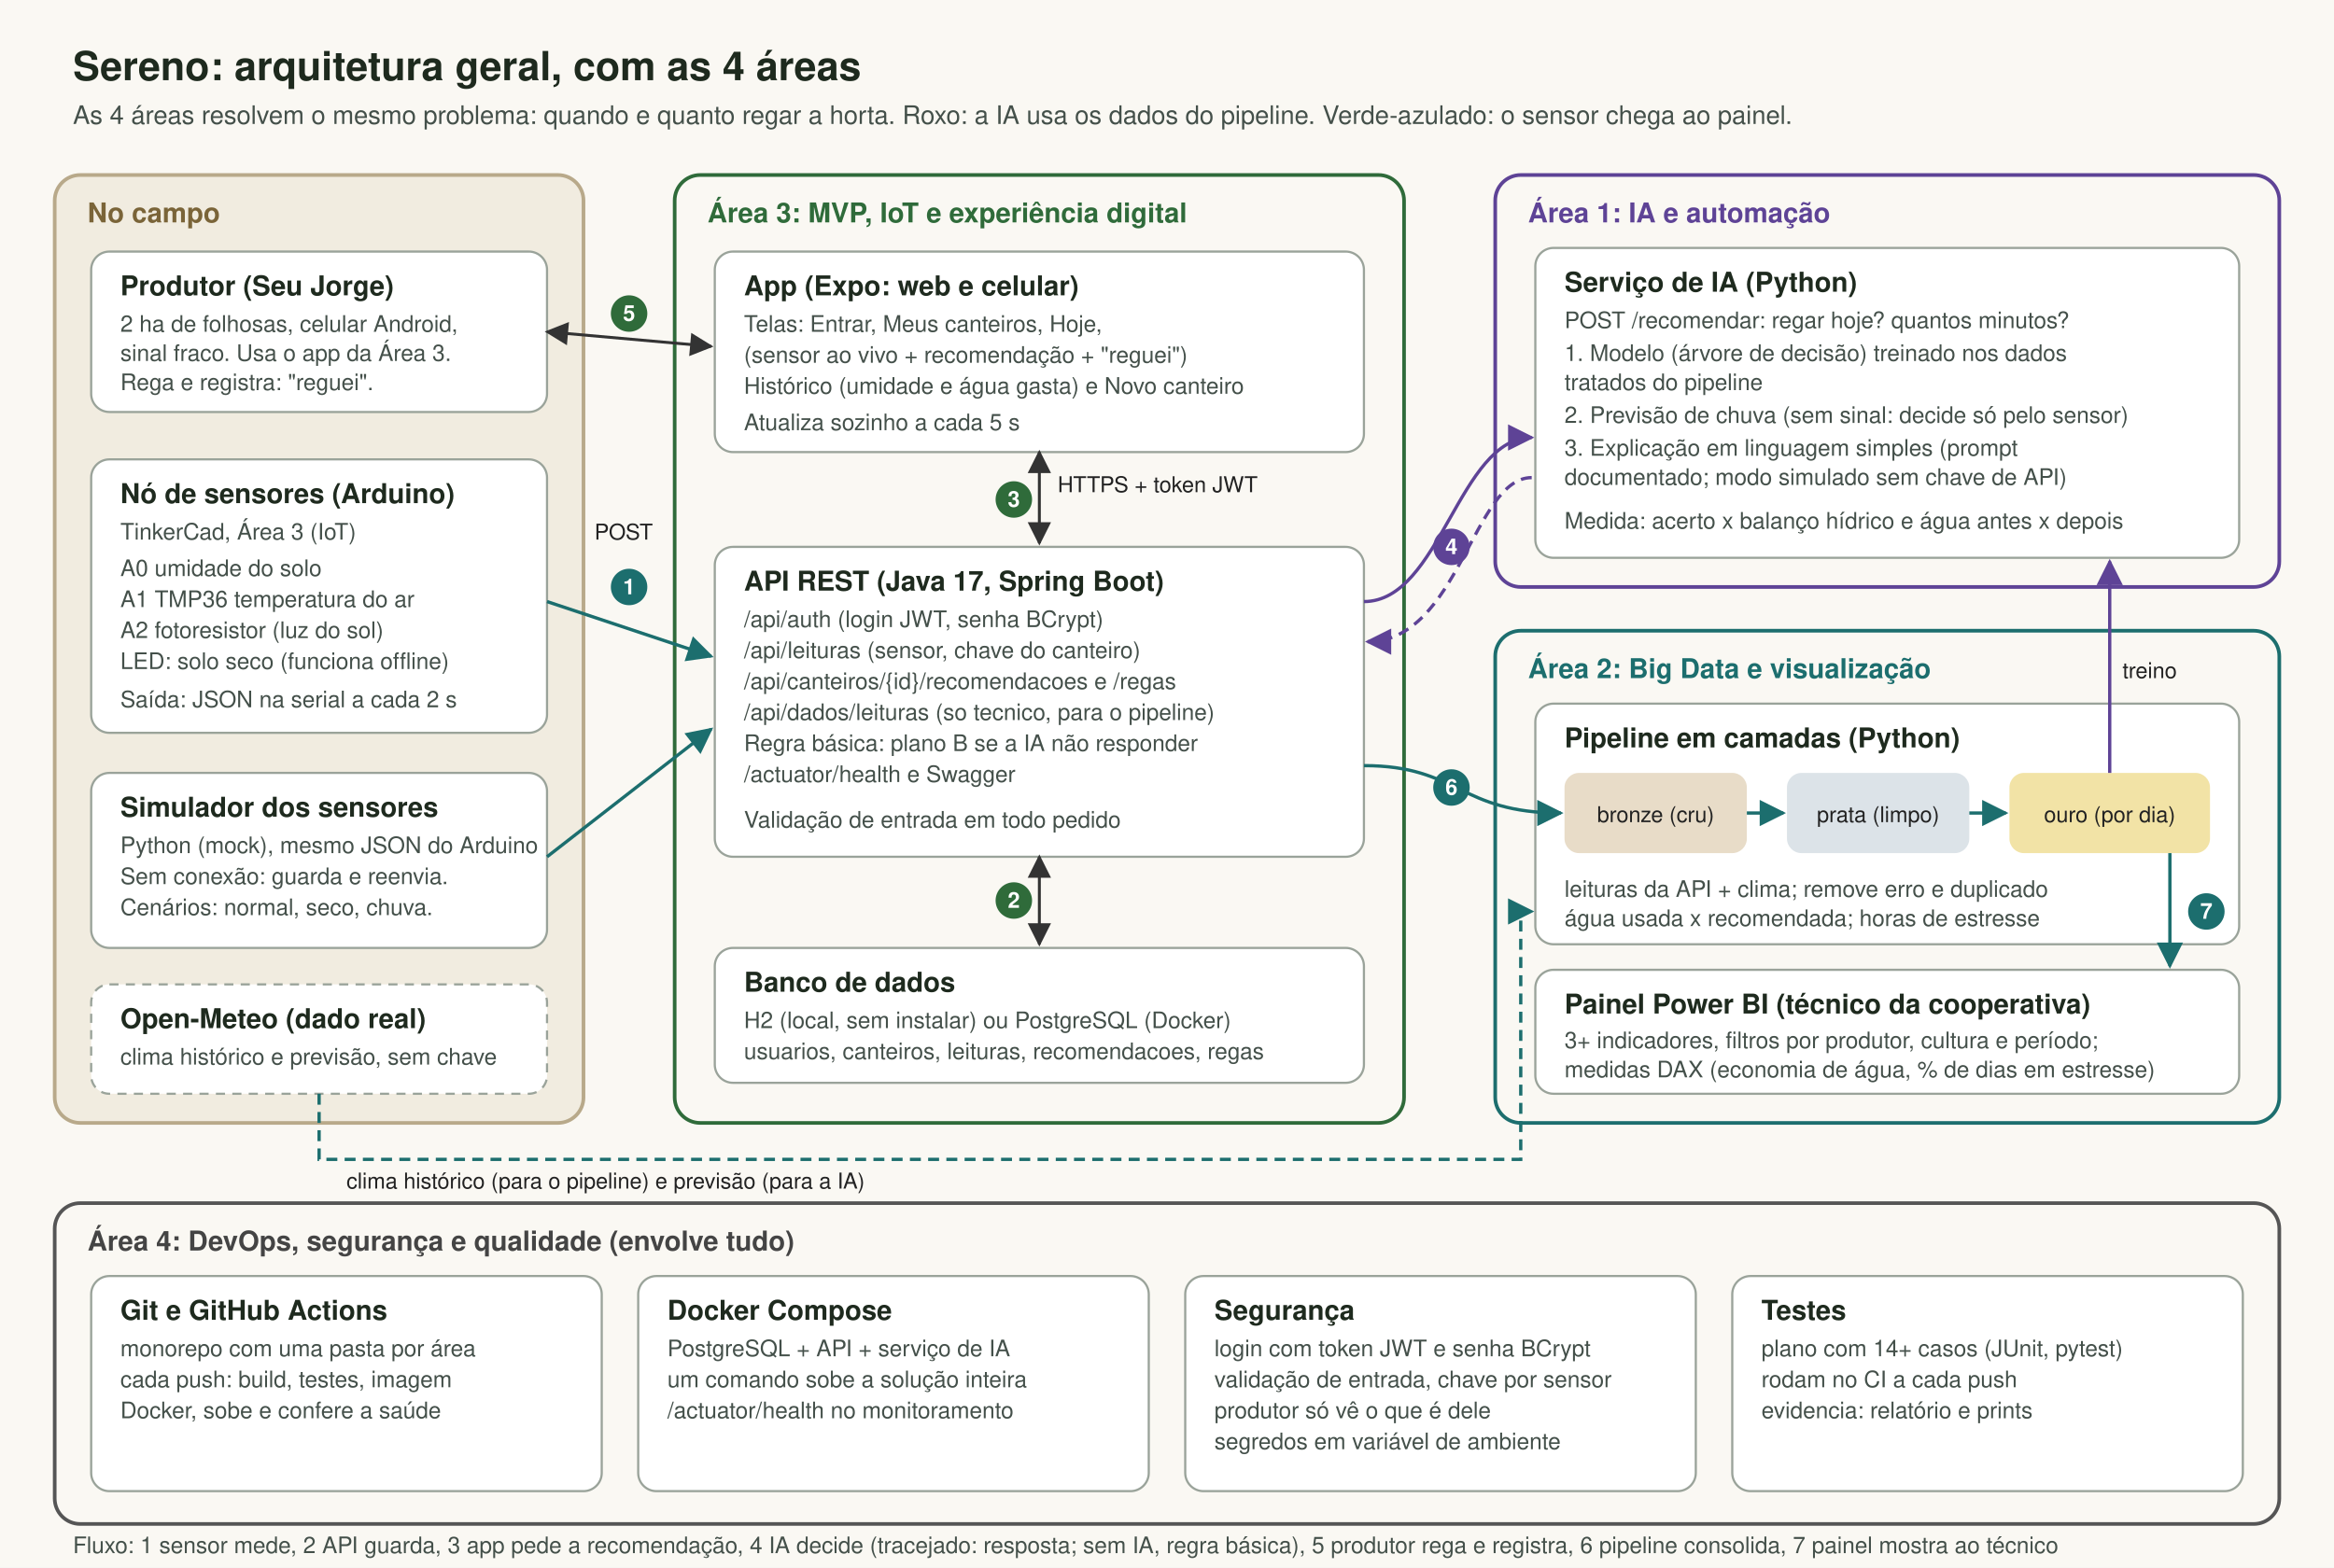
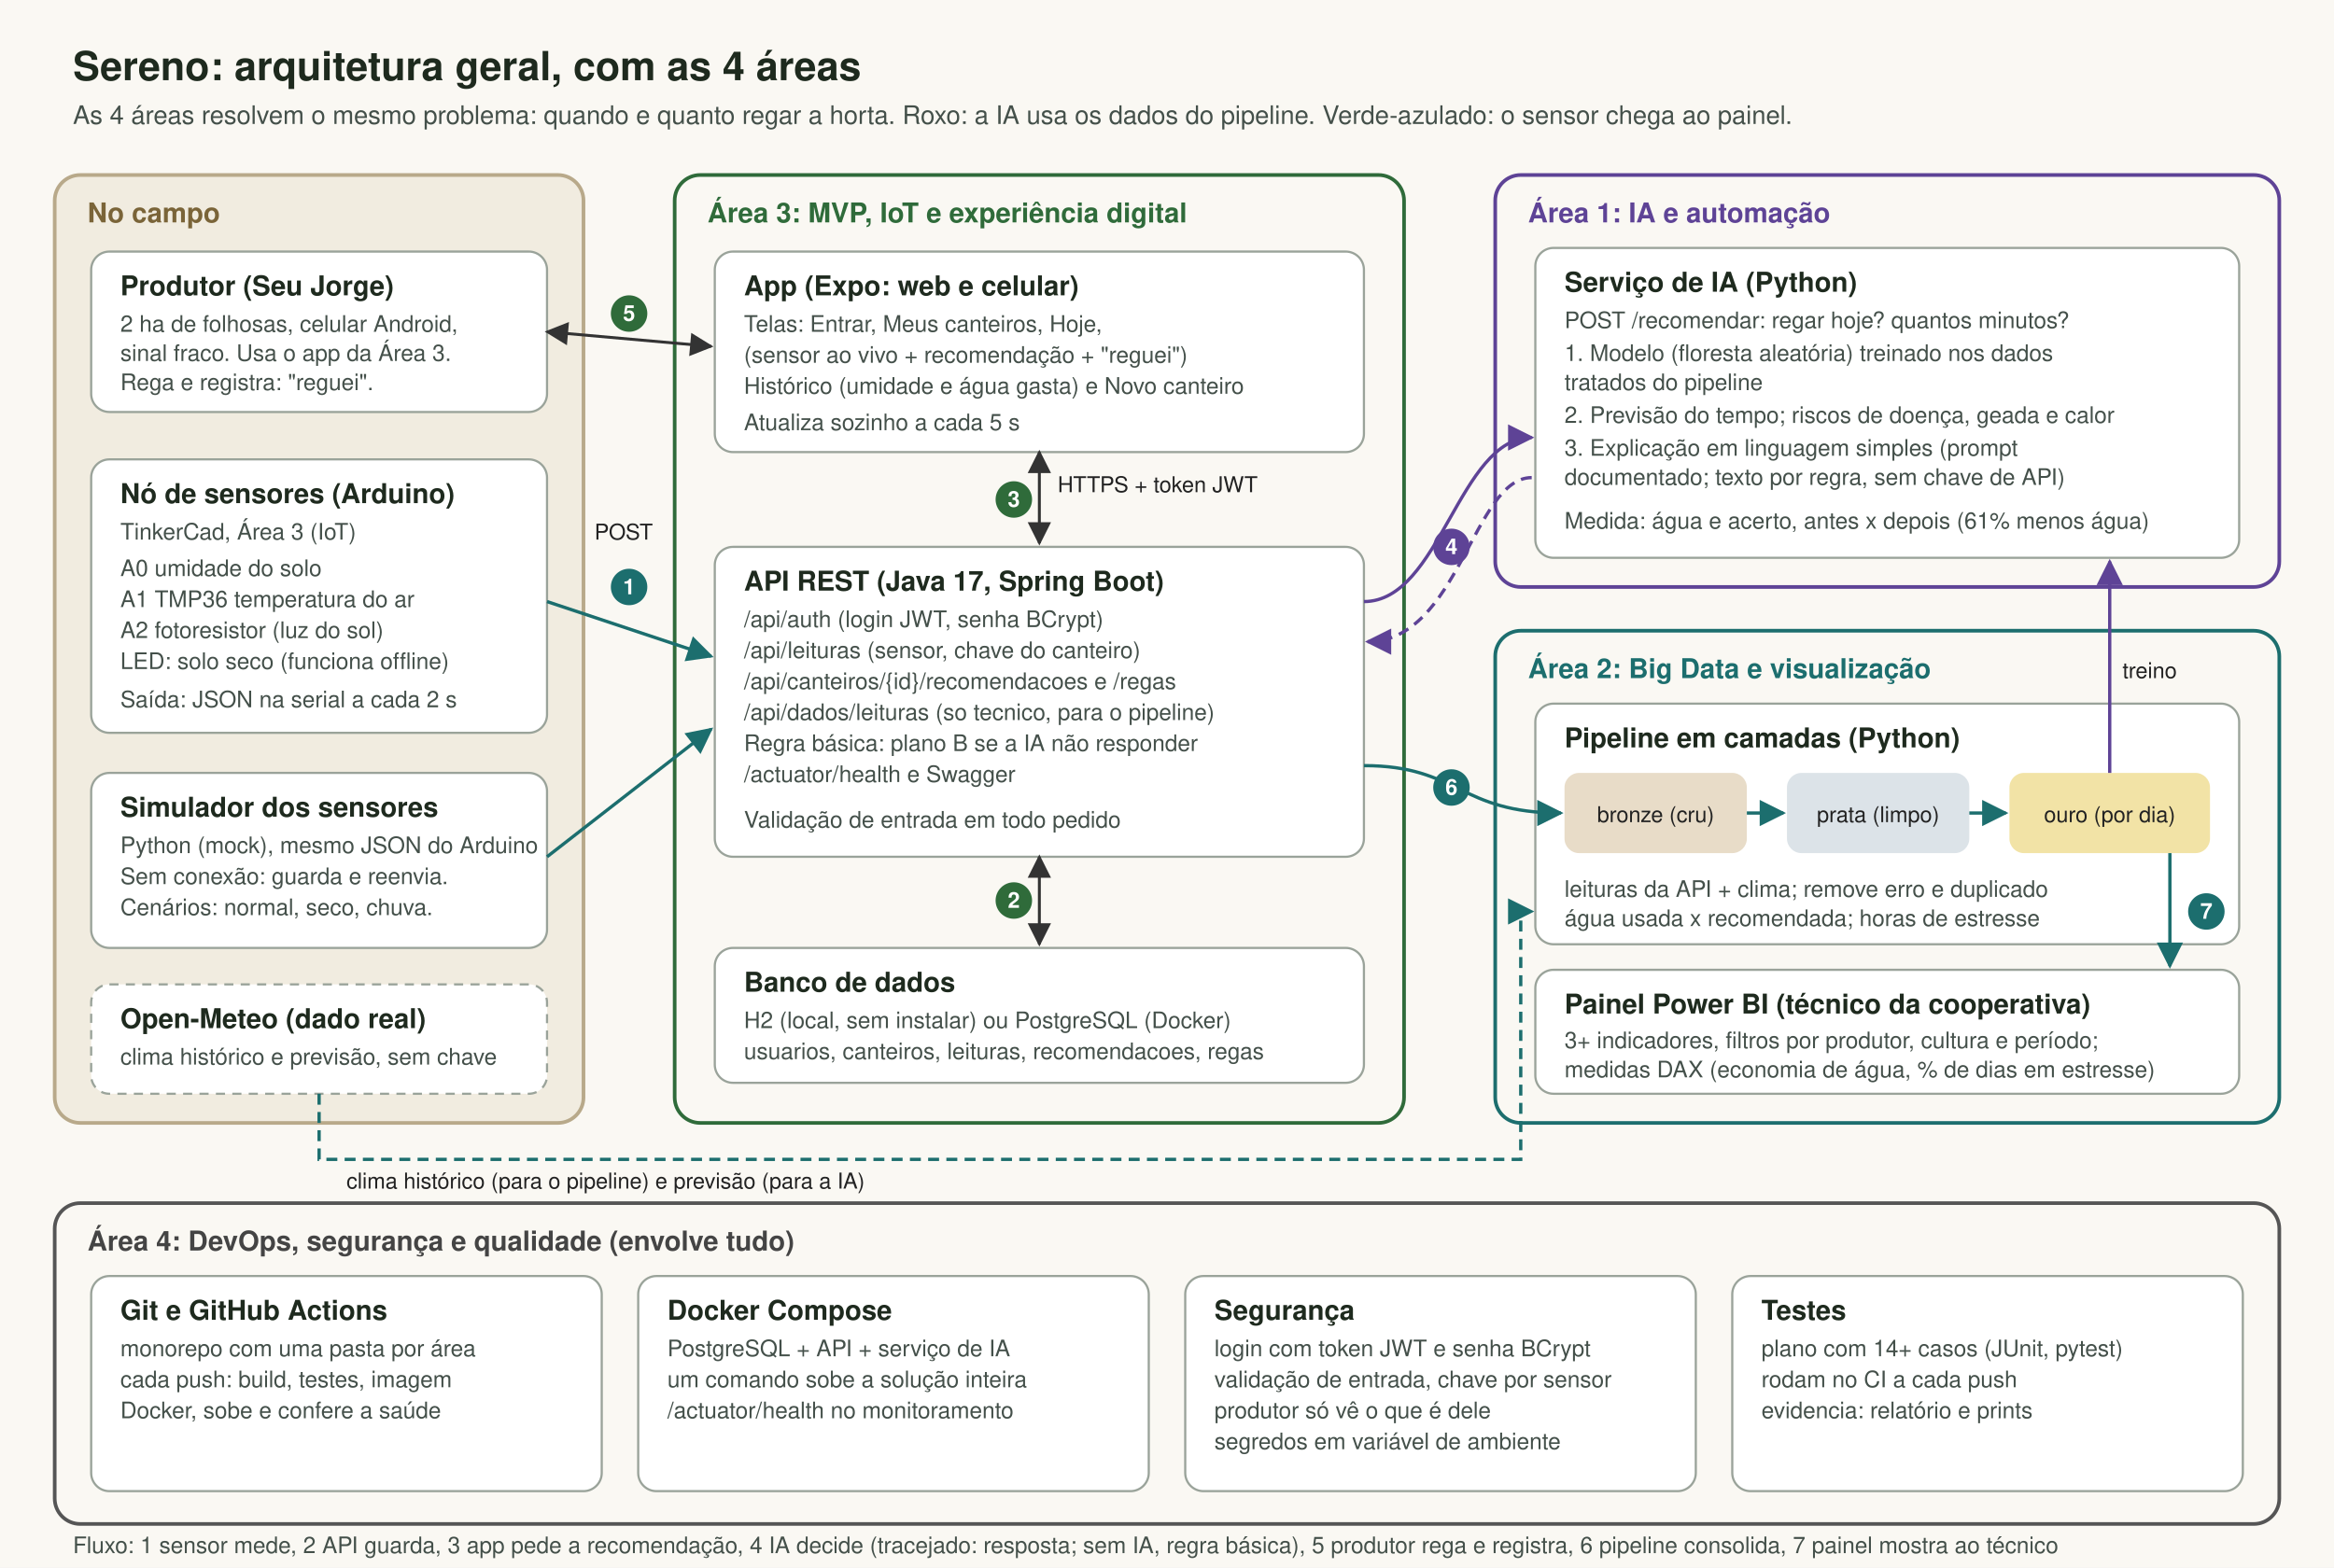
<svg xmlns="http://www.w3.org/2000/svg" viewBox="0 0 1280 860" width="1280" height="860" font-family="Helvetica, Arial, sans-serif">
  <defs>
    <marker id="seta" viewBox="0 0 10 10" refX="9" refY="5" markerWidth="8" markerHeight="8" orient="auto-start-reverse">
      <path d="M0,0 L10,5 L0,10 z" fill="#333" />
    </marker>
    <marker id="setaIA" viewBox="0 0 10 10" refX="9" refY="5" markerWidth="8" markerHeight="8" orient="auto-start-reverse">
      <path d="M0,0 L10,5 L0,10 z" fill="#5E4396" />
    </marker>
    <marker id="setaDados" viewBox="0 0 10 10" refX="9" refY="5" markerWidth="8" markerHeight="8" orient="auto-start-reverse">
      <path d="M0,0 L10,5 L0,10 z" fill="#1C6E6E" />
    </marker>
    <style>
      .area { fill: none; stroke-width: 2; rx: 14; }
      .caixa { fill: #FFFFFF; stroke: #9AA39A; stroke-width: 1.2; rx: 10; }
      .tituloArea { font-size: 15px; font-weight: 700; }
      .nome { font-size: 15px; font-weight: 700; fill: #1E2A1E; }
      .det { font-size: 12.5px; fill: #44504A; }
      .rot { font-size: 12px; fill: #222; }
      .num { font-size: 12px; font-weight: 700; fill: #FFFFFF; }
      .linha { stroke: #333; stroke-width: 1.6; fill: none; }
      .linhaIA { stroke: #5E4396; stroke-width: 1.8; fill: none; }
      .linhaDados { stroke: #1C6E6E; stroke-width: 1.8; fill: none; }
      .tracejada { stroke-dasharray: 6 4; }
    </style>
  </defs>
  <rect width="1280" height="860" fill="#FAF8F3" />
  <text x="40" y="44" font-size="22" font-weight="700" fill="#1E2A1E">Sereno: arquitetura geral, com as 4 áreas</text>
  <text x="40" y="68" font-size="14" fill="#44504A">As 4 áreas resolvem o mesmo problema: quando e quanto regar a horta. Roxo: a IA usa os dados do pipeline. Verde-azulado: o sensor chega ao painel.</text>
  <rect x="30" y="96" width="290" height="520" rx="14" fill="#F1ECE0" stroke="#B8A98A" stroke-width="2" />
  <text x="48" y="122" class="tituloArea" fill="#7A6438">No campo</text>
  <rect x="50" y="138" width="250" height="88" class="caixa" />
  <text x="66" y="162" class="nome">Produtor (Seu Jorge)</text>
  <text x="66" y="182" class="det">2 ha de folhosas, celular Android,</text>
  <text x="66" y="198" class="det">sinal fraco. Usa o app da Área 3.</text>
  <text x="66" y="214" class="det">Rega e registra: "reguei".</text>
  <rect x="50" y="252" width="250" height="150" class="caixa" />
  <text x="66" y="276" class="nome">Nó de sensores (Arduino)</text>
  <text x="66" y="296" class="det">TinkerCad, Área 3 (IoT)</text>
  <text x="66" y="316" class="det">A0 umidade do solo</text>
  <text x="66" y="333" class="det">A1 TMP36 temperatura do ar</text>
  <text x="66" y="350" class="det">A2 fotoresistor (luz do sol)</text>
  <text x="66" y="367" class="det">LED: solo seco (funciona offline)</text>
  <text x="66" y="388" class="det">Saída: JSON na serial a cada 2 s</text>
  <rect x="50" y="424" width="250" height="96" class="caixa" />
  <text x="66" y="448" class="nome">Simulador dos sensores</text>
  <text x="66" y="468" class="det">Python (mock), mesmo JSON do Arduino</text>
  <text x="66" y="485" class="det">Sem conexão: guarda e reenvia.</text>
  <text x="66" y="502" class="det">Cenários: normal, seco, chuva.</text>
  <rect x="50" y="540" width="250" height="60" class="caixa" stroke-dasharray="5 4" />
  <text x="66" y="564" class="nome">Open-Meteo (dado real)</text>
  <text x="66" y="584" class="det">clima histórico e previsão, sem chave</text>
  <rect x="370" y="96" width="400" height="520" class="area" stroke="#2F6B3A" />
  <text x="388" y="122" class="tituloArea" fill="#2F6B3A">Área 3: MVP, IoT e experiência digital</text>
  <rect x="392" y="138" width="356" height="110" class="caixa" />
  <text x="408" y="162" class="nome">App (Expo: web e celular)</text>
  <text x="408" y="182" class="det">Telas: Entrar, Meus canteiros, Hoje,</text>
  <text x="408" y="199" class="det">(sensor ao vivo + recomendação + "reguei")</text>
  <text x="408" y="216" class="det">Histórico (umidade e água gasta) e Novo canteiro</text>
  <text x="408" y="236" class="det">Atualiza sozinho a cada 5 s</text>
  <rect x="392" y="300" width="356" height="170" class="caixa" />
  <text x="408" y="324" class="nome">API REST (Java 17, Spring Boot)</text>
  <text x="408" y="344" class="det">/api/auth (login JWT, senha BCrypt)</text>
  <text x="408" y="361" class="det">/api/leituras (sensor, chave do canteiro)</text>
  <text x="408" y="378" class="det">/api/canteiros/{id}/recomendacoes e /regas</text>
  <text x="408" y="395" class="det">/api/dados/leituras (so tecnico, para o pipeline)</text>
  <text x="408" y="412" class="det">Regra básica: plano B se a IA não responder</text>
  <text x="408" y="429" class="det">/actuator/health e Swagger</text>
  <text x="408" y="454" class="det">Validação de entrada em todo pedido</text>
  <rect x="392" y="520" width="356" height="74" class="caixa" />
  <text x="408" y="544" class="nome">Banco de dados</text>
  <text x="408" y="564" class="det">H2 (local, sem instalar) ou PostgreSQL (Docker)</text>
  <text x="408" y="581" class="det">usuarios, canteiros, leituras, recomendacoes, regas</text>
  <rect x="820" y="96" width="430" height="226" class="area" stroke="#5E4396" />
  <text x="838" y="122" class="tituloArea" fill="#5E4396">Área 1: IA e automação</text>
  <rect x="842" y="136" width="386" height="170" class="caixa" />
  <text x="858" y="160" class="nome">Serviço de IA (Python)</text>
  <text x="858" y="180" class="det">POST /recomendar: regar hoje? quantos minutos?</text>
-   <text x="858" y="198" class="det">1. Modelo (árvore de decisão) treinado nos dados</text>
+   <text x="858" y="198" class="det">1. Modelo (floresta aleatória) treinado nos dados</text>
  <text x="858" y="214" class="det">   tratados do pipeline</text>
-   <text x="858" y="232" class="det">2. Previsão de chuva (sem sinal: decide só pelo sensor)</text>
+   <text x="858" y="232" class="det">2. Previsão do tempo; riscos de doença, geada e calor</text>
  <text x="858" y="250" class="det">3. Explicação em linguagem simples (prompt</text>
-   <text x="858" y="266" class="det">   documentado; modo simulado sem chave de API)</text>
-   <text x="858" y="290" class="det">Medida: acerto x balanço hídrico e água antes x depois</text>
+   <text x="858" y="266" class="det">   documentado; texto por regra, sem chave de API)</text>
+   <text x="858" y="290" class="det">Medida: água e acerto, antes x depois (61% menos água)</text>
  <rect x="820" y="346" width="430" height="270" class="area" stroke="#1C6E6E" />
  <text x="838" y="372" class="tituloArea" fill="#1C6E6E">Área 2: Big Data e visualização</text>
  <rect x="842" y="386" width="386" height="132" class="caixa" />
  <text x="858" y="410" class="nome">Pipeline em camadas (Python)</text>
  <rect x="858" y="424" width="100" height="44" rx="8" fill="#E8DCC8" />
  <text x="908" y="451" text-anchor="middle" class="rot">bronze (cru)</text>
  <rect x="980" y="424" width="100" height="44" rx="8" fill="#DCE3E8" />
  <text x="1030" y="451" text-anchor="middle" class="rot">prata (limpo)</text>
  <rect x="1102" y="424" width="110" height="44" rx="8" fill="#F2E3A6" />
  <text x="1157" y="451" text-anchor="middle" class="rot">ouro (por dia)</text>
  <path d="M958 446 L978 446" class="linhaDados" marker-end="url(#setaDados)" />
  <path d="M1080 446 L1100 446" class="linhaDados" marker-end="url(#setaDados)" />
  <text x="858" y="492" class="det">leituras da API + clima; remove erro e duplicado</text>
  <text x="858" y="508" class="det">água usada x recomendada; horas de estresse</text>
  <rect x="842" y="532" width="386" height="68" class="caixa" />
  <text x="858" y="556" class="nome">Painel Power BI (técnico da cooperativa)</text>
  <text x="858" y="575" class="det">3+ indicadores, filtros por produtor, cultura e período;</text>
  <text x="858" y="591" class="det">medidas DAX (economia de água, % de dias em estresse)</text>
  <path d="M300 182 L390 190" class="linha" marker-start="url(#seta)" marker-end="url(#seta)" />
  <circle cx="345" cy="172" r="10" fill="#2F6B3A" />
  <text x="345" y="176" text-anchor="middle" class="num">5</text>
  <path d="M300 330 L390 360" class="linhaDados" marker-end="url(#setaDados)" />
  <path d="M300 470 L390 400" class="linhaDados" marker-end="url(#setaDados)" />
  <circle cx="345" cy="322" r="10" fill="#1C6E6E" />
  <text x="345" y="326" text-anchor="middle" class="num">1</text>
  <text x="326" y="296" class="rot">POST</text>
  <path d="M570 248 L570 298" class="linha" marker-start="url(#seta)" marker-end="url(#seta)" />
  <text x="580" y="270" class="rot">HTTPS + token JWT</text>
  <circle cx="556" cy="274" r="10" fill="#2F6B3A" />
  <text x="556" y="278" text-anchor="middle" class="num">3</text>
  <path d="M570 470 L570 518" class="linha" marker-start="url(#seta)" marker-end="url(#seta)" />
  <circle cx="556" cy="494" r="10" fill="#2F6B3A" />
  <text x="556" y="498" text-anchor="middle" class="num">2</text>
  <path d="M748 330 C790 330 800 240 840 240" class="linhaIA" marker-end="url(#setaIA)" />
  <path d="M840 262 C808 262 800 352 750 352" class="linhaIA tracejada" marker-end="url(#setaIA)" />
  <circle cx="796" cy="300" r="10" fill="#5E4396" />
  <text x="796" y="304" text-anchor="middle" class="num">4</text>
  <path d="M748 420 C800 420 800 446 856 446" class="linhaDados" marker-end="url(#setaDados)" />
  <circle cx="796" cy="432" r="10" fill="#1C6E6E" />
  <text x="796" y="436" text-anchor="middle" class="num">6</text>
  <path d="M1157 424 L1157 308" class="linhaIA" marker-end="url(#setaIA)" />
  <text x="1164" y="372" class="rot" fill="#5E4396">treino</text>
  <path d="M1190 468 L1190 530" class="linhaDados" marker-end="url(#setaDados)" />
  <circle cx="1210" cy="500" r="10" fill="#1C6E6E" />
  <text x="1210" y="504" text-anchor="middle" class="num">7</text>
  <path d="M175 600 L175 636 L834 636 L834 500 L840 500" class="linhaDados tracejada" marker-end="url(#setaDados)" />
  <text x="190" y="652" class="rot">clima histórico (para o pipeline) e previsão (para a IA)</text>
  <rect x="30" y="660" width="1220" height="176" class="area" stroke="#555555" />
  <text x="48" y="686" class="tituloArea" fill="#444">Área 4: DevOps, segurança e qualidade (envolve tudo)</text>
  <rect x="50" y="700" width="280" height="118" class="caixa" />
  <text x="66" y="724" class="nome">Git e GitHub Actions</text>
  <text x="66" y="744" class="det">monorepo com uma pasta por área</text>
  <text x="66" y="761" class="det">cada push: build, testes, imagem</text>
  <text x="66" y="778" class="det">Docker, sobe e confere a saúde</text>
  <rect x="350" y="700" width="280" height="118" class="caixa" />
  <text x="366" y="724" class="nome">Docker Compose</text>
  <text x="366" y="744" class="det">PostgreSQL + API + serviço de IA</text>
  <text x="366" y="761" class="det">um comando sobe a solução inteira</text>
  <text x="366" y="778" class="det">/actuator/health no monitoramento</text>
  <rect x="650" y="700" width="280" height="118" class="caixa" />
  <text x="666" y="724" class="nome">Segurança</text>
  <text x="666" y="744" class="det">login com token JWT e senha BCrypt</text>
  <text x="666" y="761" class="det">validação de entrada, chave por sensor</text>
  <text x="666" y="778" class="det">produtor só vê o que é dele</text>
  <text x="666" y="795" class="det">segredos em variável de ambiente</text>
  <rect x="950" y="700" width="280" height="118" class="caixa" />
  <text x="966" y="724" class="nome">Testes</text>
  <text x="966" y="744" class="det">plano com 14+ casos (JUnit, pytest)</text>
  <text x="966" y="761" class="det">rodam no CI a cada push</text>
  <text x="966" y="778" class="det">evidencia: relatório e prints</text>
  <text x="40" y="852" font-size="12.5" fill="#44504A">Fluxo: 1 sensor mede, 2 API guarda, 3 app pede a recomendação, 4 IA decide (tracejado: resposta; sem IA, regra básica), 5 produtor rega e registra, 6 pipeline consolida, 7 painel mostra ao técnico</text>
</svg>
